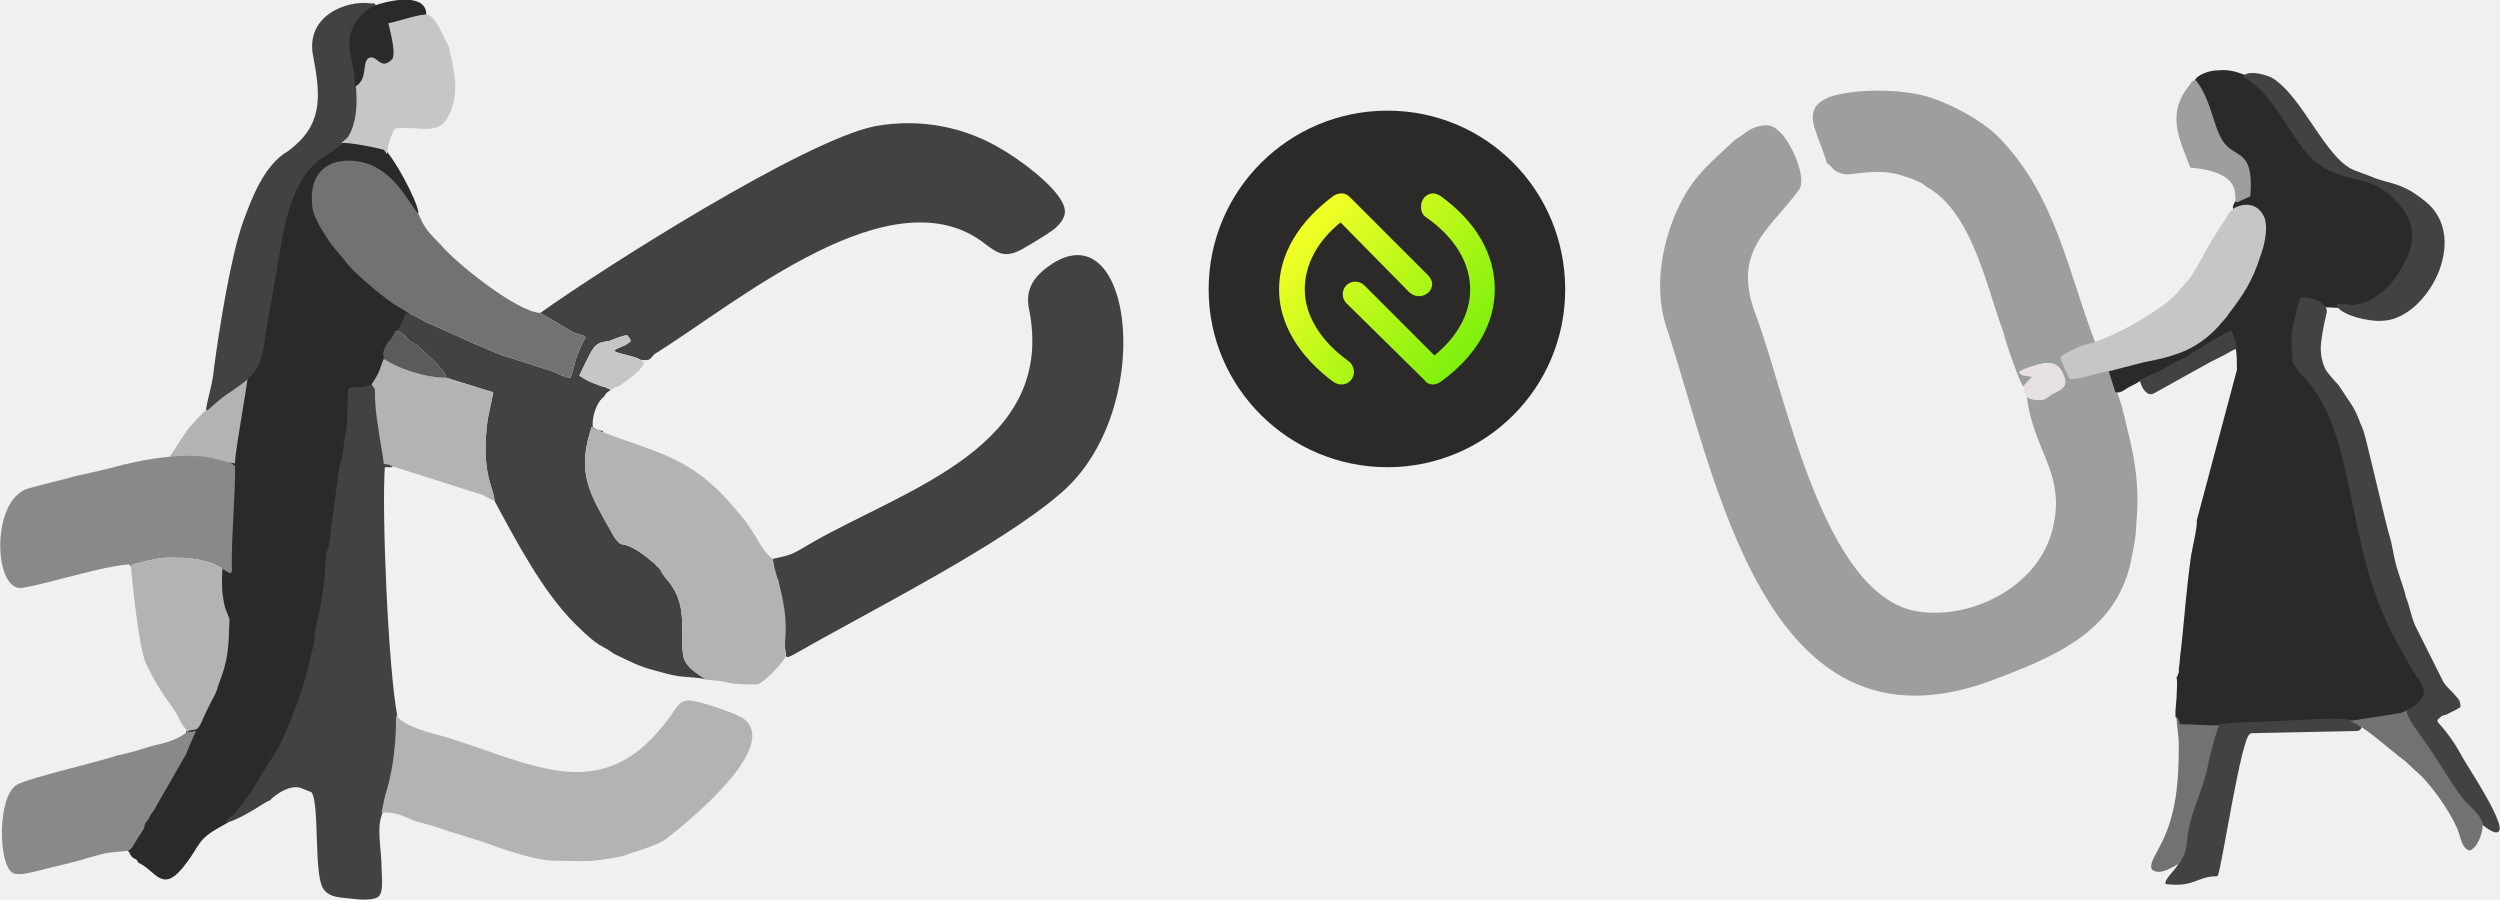
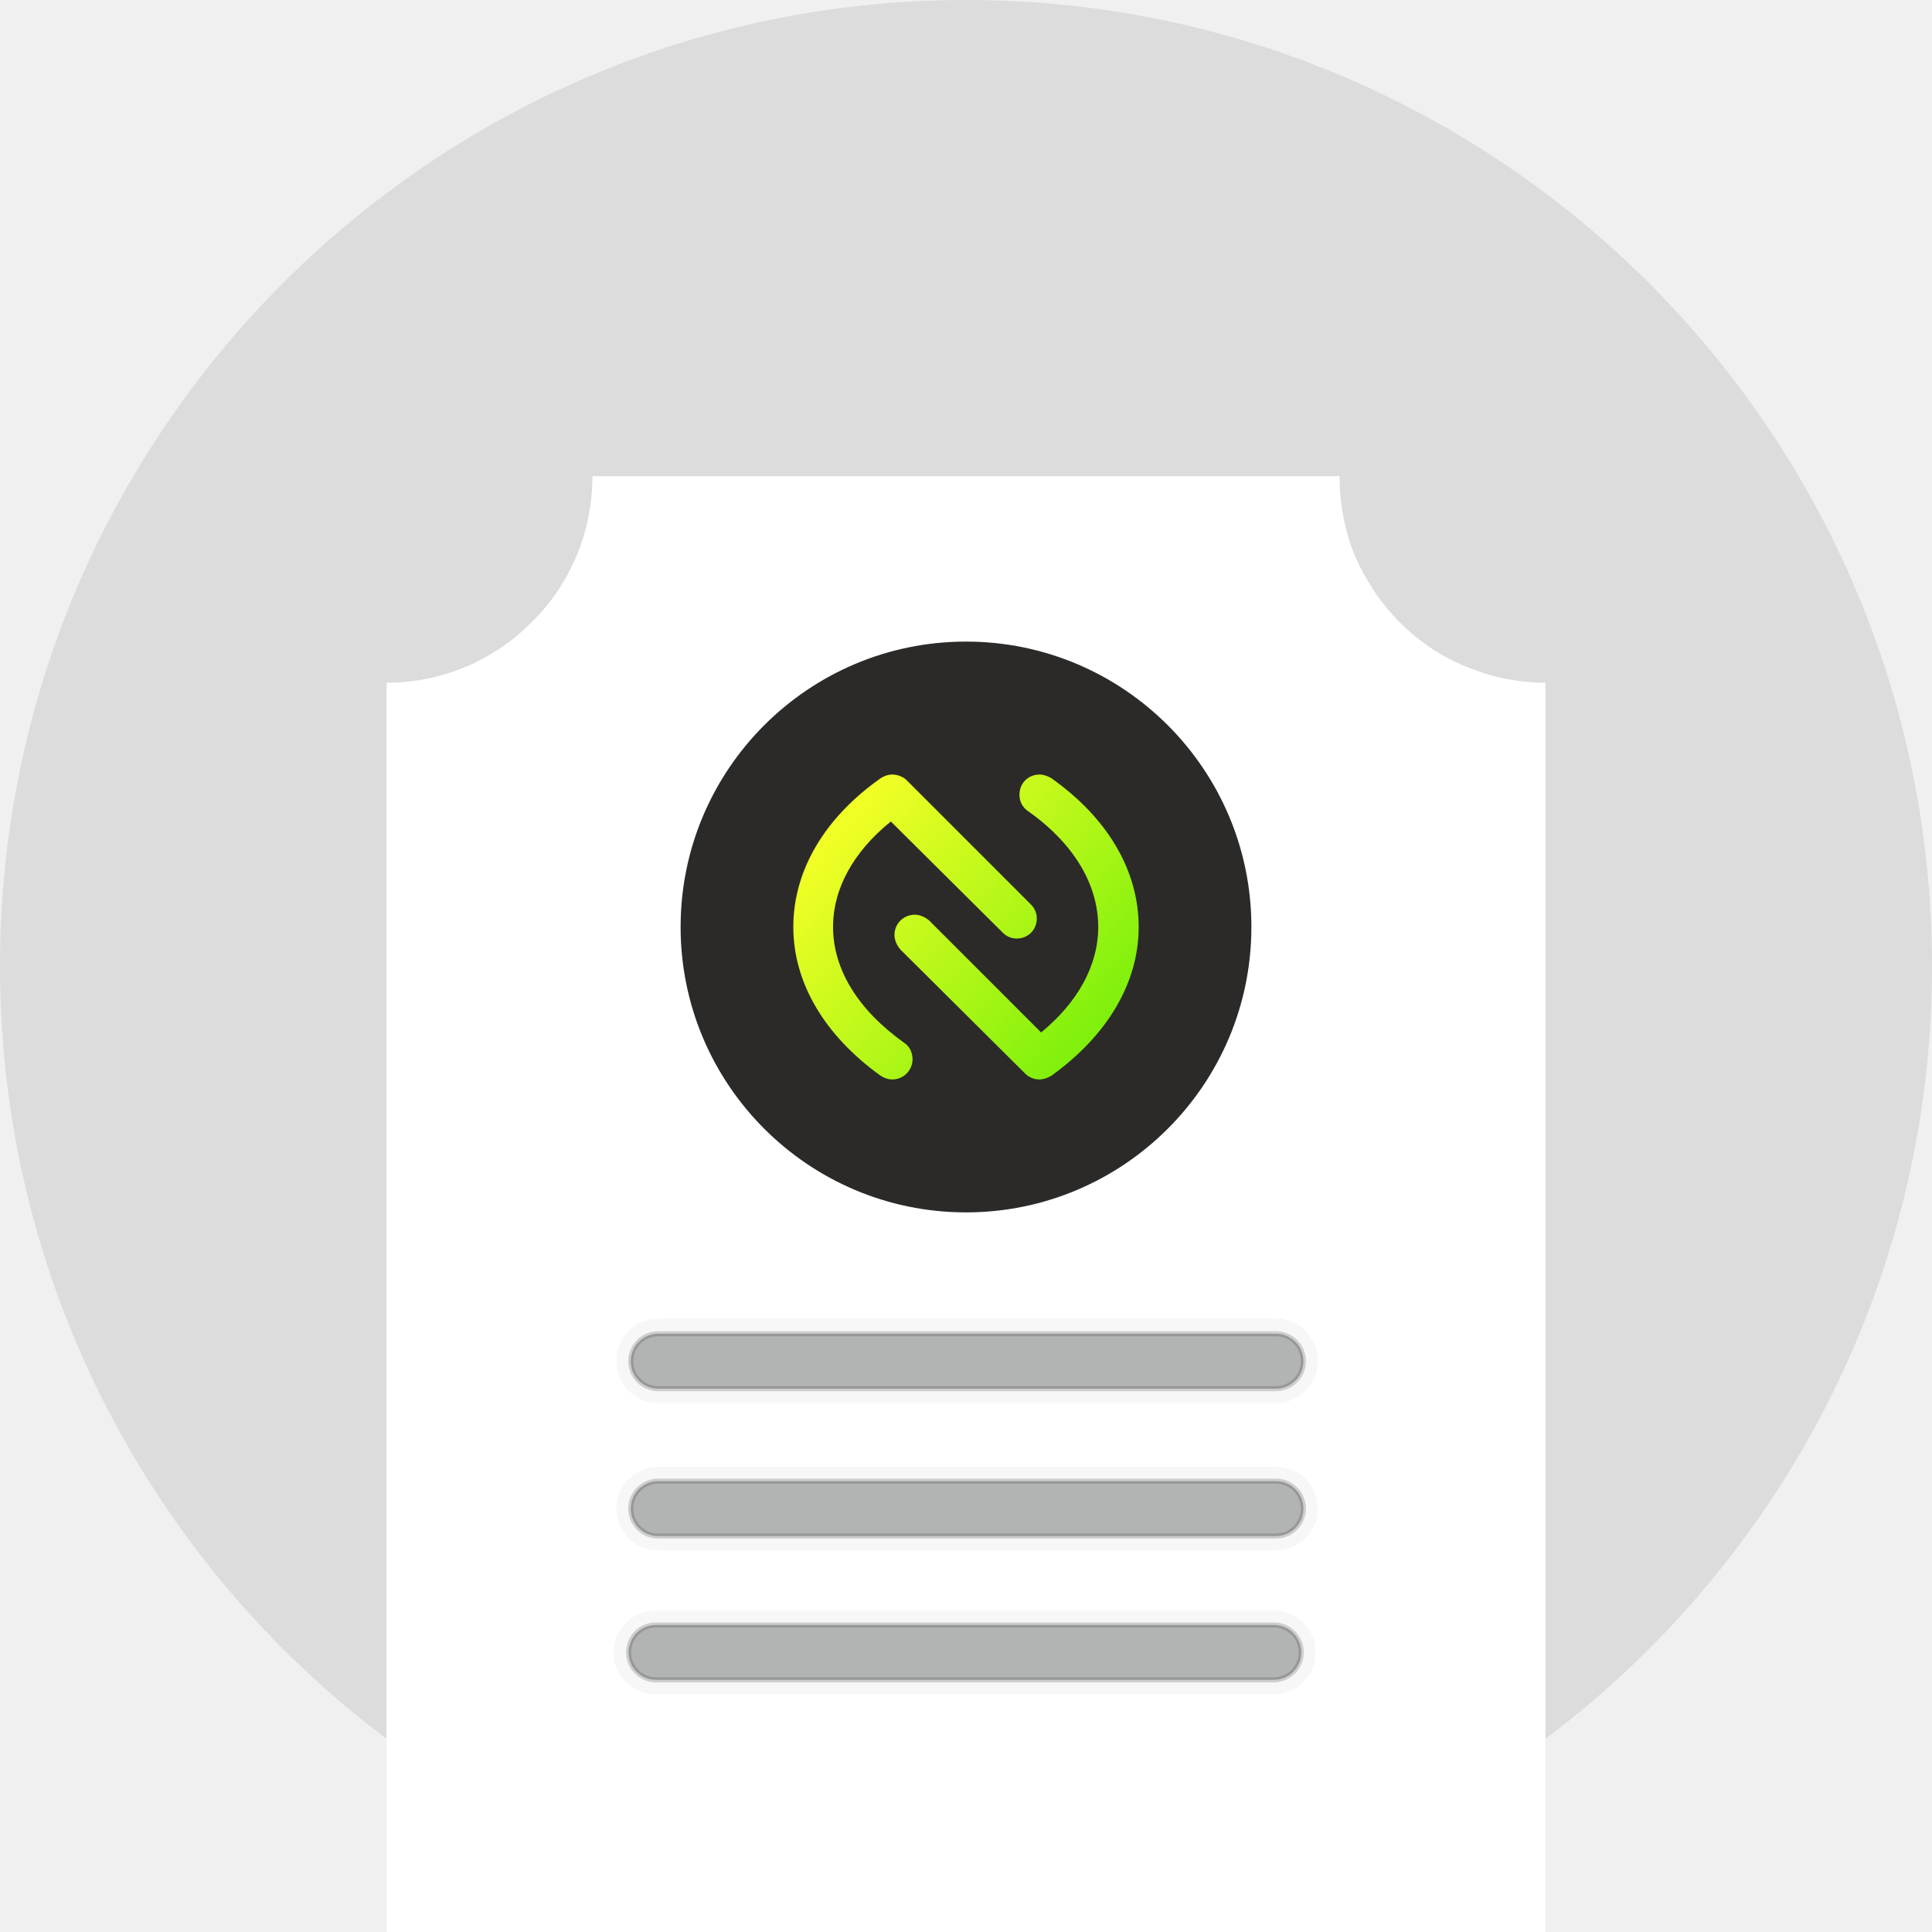
- <svg xmlns="http://www.w3.org/2000/svg" xmlns:xlink="http://www.w3.org/1999/xlink" xml:space="preserve" width="1192px" height="429px" version="1.1" style="shape-rendering:geometricPrecision; text-rendering:geometricPrecision; image-rendering:optimizeQuality; fill-rule:evenodd; clip-rule:evenodd" viewBox="0 0 22.36 8.05">
+ <svg xmlns="http://www.w3.org/2000/svg" xmlns:xlink="http://www.w3.org/1999/xlink" xml:space="preserve" width="1243px" height="1243px" version="1.1" style="shape-rendering:geometricPrecision; text-rendering:geometricPrecision; image-rendering:optimizeQuality; fill-rule:evenodd; clip-rule:evenodd" viewBox="0 0 26.74 26.74">
  <defs>
    <style type="text/css">
   
-     .str2 {stroke:#C5C6C6;stroke-width:0.02;stroke-linecap:round;stroke-linejoin:round;stroke-miterlimit:22.926}
-     .str3 {stroke:#9D9E9E;stroke-width:0.02;stroke-linecap:round;stroke-linejoin:round;stroke-miterlimit:22.926}
-     .str1 {stroke:#434242;stroke-width:0.02;stroke-linecap:round;stroke-linejoin:round;stroke-miterlimit:22.926}
-     .str0 {stroke:#2B2A29;stroke-width:0.02;stroke-linecap:round;stroke-linejoin:round;stroke-miterlimit:22.926}
-     .fil6 {fill:#C5C6C6}
-     .fil3 {fill:#B2B3B3}
-     .fil0 {fill:#9D9E9E}
-     .fil4 {fill:#898989}
-     .fil5 {fill:#727271}
-     .fil7 {fill:#5B5B5B}
-     .fil1 {fill:#434242}
-     .fil2 {fill:#2B2A29}
-     .fil8 {fill:#E7E0E1}
-     .fil9 {fill:#2B2A29;fill-rule:nonzero}
-     .fil11 {fill:url(#id0);fill-rule:nonzero}
-     .fil10 {fill:url(#id1);fill-rule:nonzero}
+     .str0 {stroke:#2B2A29;stroke-width:0.07;stroke-miterlimit:22.926;stroke-opacity:0.2}
+     .fil5 {fill:none;fill-rule:nonzero}
+     .fil4 {fill:#B2B3B3;fill-rule:nonzero}
+     .fil2 {fill:#2B2A29;fill-rule:nonzero}
+     .fil1 {fill:white;fill-rule:nonzero}
+     .fil3 {fill:#B2B3B3;fill-rule:nonzero;fill-opacity:0.102}
+     .fil0 {fill:#2B2A29;fill-rule:nonzero;fill-opacity:0.102}
+     .fil7 {fill:url(#id0);fill-rule:nonzero}
+     .fil6 {fill:url(#id1);fill-rule:nonzero}
   
  </style>
-     <linearGradient id="id0" gradientUnits="userSpaceOnUse" x1="11.69" y1="2.11" x2="13.17" y2="3.37">
+     <linearGradient id="id0" gradientUnits="userSpaceOnUse" x1="11.59" y1="11.64" x2="15.26" y2="14.77">
      <stop offset="0" style="stop-opacity:1; stop-color:#EFFE25" />
      <stop offset="1" style="stop-opacity:1; stop-color:#75EF0A" />
    </linearGradient>
-     <linearGradient id="id1" gradientUnits="userSpaceOnUse" xlink:href="#id0" x1="11.69" y1="2.11" x2="13.17" y2="3.37">
+     <linearGradient id="id1" gradientUnits="userSpaceOnUse" xlink:href="#id0" x1="11.59" y1="11.64" x2="15.26" y2="14.77">
  </linearGradient>
  </defs>
  <g id="Layer_x0020_1">
-     <path class="fil0" d="M16.34 1.46c0.04,0.01 0.05,0.09 0.18,0.1 0.08,0 0.32,-0.06 0.52,0.02 0.07,0.02 0.15,0.05 0.19,0.09 0.41,0.22 0.54,0.9 0.69,1.3 0.01,0.06 0.15,0.47 0.18,0.49 0,-0.01 0.08,-0.09 0.08,-0.09 -0.05,-0.01 -0.09,0 -0.12,-0.04 0.03,-0.03 0.17,-0.07 0.22,-0.08 0.11,-0.01 0.15,0.03 0.18,0.11 0.05,0.11 -0.04,0.13 -0.11,0.17 -0.03,0.02 -0.06,0.05 -0.1,0.05 -0.04,0 -0.1,-0.01 -0.12,-0.03 0.02,0.18 0.08,0.33 0.14,0.48 0.08,0.19 0.16,0.39 0.1,0.66 -0.1,0.54 -0.72,0.86 -1.22,0.78 -0.84,-0.14 -1.17,-1.92 -1.44,-2.64 -0.23,-0.59 0.12,-0.77 0.38,-1.13 0.08,-0.1 -0.07,-0.43 -0.17,-0.52 -0.06,-0.06 -0.11,-0.07 -0.19,-0.05 -0.09,0.02 -0.15,0.09 -0.21,0.12 -0.2,0.19 -0.36,0.31 -0.49,0.57 -0.16,0.32 -0.24,0.74 -0.13,1.09 0.45,1.35 0.88,3.93 2.91,3.18 0.53,-0.2 1.11,-0.42 1.25,-1.06 0.02,-0.11 0.05,-0.23 0.05,-0.35 0.03,-0.32 -0.01,-0.57 -0.09,-0.88 -0.01,-0.05 -0.06,-0.26 -0.09,-0.3l-0.06 -0.19c-0.11,0.01 -0.26,0.08 -0.35,0.07 -0.02,-0.03 -0.07,-0.15 -0.08,-0.18 0.03,-0.03 0.21,-0.08 0.24,-0.08 0.03,-0.04 0.05,0.02 0.08,-0.01 -0.26,-0.66 -0.36,-1.34 -0.87,-1.87 -0.03,-0.03 -0.06,-0.06 -0.1,-0.09 -0.14,-0.11 -0.33,-0.21 -0.5,-0.27 -0.2,-0.07 -0.48,-0.08 -0.69,-0.06 -0.24,0.03 -0.46,0.08 -0.36,0.35 0.02,0.07 0.09,0.23 0.1,0.29z" />
-     <path class="fil1" d="M4.83 2.8l0.29 0.17c0.16,0.07 0.13,-0.02 0.04,0.21 -0.02,0.05 -0.04,0.16 -0.06,0.2 -0.05,0 -0.13,-0.05 -0.2,-0.07l-0.28 -0.09c-0.05,-0.02 -0.07,-0.02 -0.1,-0.03 -0.24,-0.09 -0.44,-0.19 -0.67,-0.29 -0.04,-0.01 -0.16,-0.09 -0.2,-0.1 -0.06,-0.01 -0.03,0.04 -0.1,0.14 0,0 0,0 -0.01,0.01l-0.01 0.01c0.06,0 0.09,0.05 0.13,0.09 0.03,0.02 0.04,0.02 0.07,0.04l0.17 0.16c0.05,0.06 0.08,0.08 0.09,0.13l0.42 0.13c-0.04,0.21 -0.06,0.22 -0.07,0.49 0,0.3 0.08,0.39 0.08,0.48 0.2,0.37 0.43,0.81 0.72,1.1 0.23,0.23 0.23,0.18 0.35,0.27 0.13,0.06 0.21,0.11 0.37,0.15 0.07,0.02 0.14,0.04 0.21,0.05 0.06,0.01 0.2,0.01 0.24,0.03 -0.01,-0.02 -0.18,-0.09 -0.2,-0.21 -0.04,-0.22 0.06,-0.46 -0.16,-0.7 -0.03,-0.04 -0.02,-0.03 -0.04,-0.06 -0.01,-0.03 -0.03,-0.03 -0.05,-0.06 -0.24,-0.21 -0.28,-0.16 -0.32,-0.19 -0.05,-0.04 -0.07,-0.1 -0.13,-0.2 -0.17,-0.3 -0.24,-0.48 -0.12,-0.84 0.02,0.02 0.07,0.04 0.11,0.05 -0.03,-0.03 -0.01,-0.01 -0.05,-0.02 -0.02,-0.01 -0.04,-0.02 -0.05,-0.03 -0.01,-0.1 0.04,-0.23 0.1,-0.27 0.02,-0.04 0.03,-0.04 0.06,-0.06 -0.01,0 -0.01,-0.01 -0.01,-0.01l-0.03 -0.01c-0.01,-0.01 -0.02,-0.01 -0.03,-0.01 -0.03,-0.01 -0.05,-0.02 -0.08,-0.03 -0.05,-0.02 -0.09,-0.04 -0.13,-0.07 0.03,-0.06 0.09,-0.2 0.13,-0.25 0.04,-0.05 0.08,-0.05 0.14,-0.06 0.05,-0.02 0.12,-0.05 0.16,-0.05 0.01,0.02 0.02,0.02 0.03,0.05 -0.04,0.05 -0.13,0.06 -0.15,0.09 0.05,0.03 0.17,0.04 0.24,0.08 0.09,0.01 0.08,-0.01 0.12,-0.05 0.74,-0.46 2.14,-1.65 2.97,-0.98 0.11,0.08 0.17,0.12 0.32,0.04 0.07,-0.04 0.24,-0.14 0.3,-0.19 0.03,-0.03 0.04,-0.04 0.06,-0.07 0.03,-0.05 0.03,-0.09 0.01,-0.14 -0.07,-0.17 -0.4,-0.41 -0.56,-0.5 -0.3,-0.18 -0.7,-0.28 -1.13,-0.2 -0.63,0.13 -2.4,1.25 -2.99,1.67z" />
-     <path class="fil2 str0" d="M20.02 3.31l-0.36 1.35c0.01,0.04 -0.04,0.25 -0.05,0.31 -0.04,0.28 -0.06,0.56 -0.09,0.84 -0.01,0.05 -0.01,0.13 -0.02,0.17 0,0.02 0,0.03 0,0.05 -0.01,0.03 0,-0.02 -0.01,0.01 0,0.03 0.01,0.01 -0.01,0.02 0.01,0.06 0,0.12 0,0.18l-0.01 0.12 0 0.05c0.02,0.02 0.02,0.04 0.03,0.07 0.12,0 0.22,0.01 0.35,0.01 0.05,0 0.16,-0.02 0.29,-0.02 0.22,0 0.74,-0.05 0.88,-0.02l0.45 -0.07c0.04,-0.01 0.01,-0.01 0.06,-0.02 0.06,-0.01 0.13,-0.08 0.15,-0.12 0.04,-0.07 -0.03,-0.16 -0.06,-0.2 -0.25,-0.42 -0.37,-0.66 -0.49,-1.18 -0.1,-0.41 -0.16,-0.95 -0.37,-1.3 -0.04,-0.07 -0.07,-0.11 -0.12,-0.17 -0.02,-0.02 -0.05,-0.05 -0.07,-0.07l-0.05 -0.08c-0.04,-0.03 0.01,-0.02 -0.06,-0.03l-0.19 0.01c-0.06,0 -0.05,0.01 -0.11,0.01 -0.05,0 -0.09,0 -0.13,0.01 0,0.01 0,0.03 0,0.04l-0.01 0.03z" />
-     <path class="fil2 str0" d="M2.21 3.38c0.02,0.04 -0.03,0.12 -0.04,0.17 -0.01,0.07 -0.02,0.12 -0.03,0.18 -0.02,0.13 -0.04,0.27 -0.04,0.4 -0.01,0.02 0.03,0.02 -0.04,0.01l0.04 0.03c0,0.25 -0.04,0.5 -0.04,0.75 0,0.04 0.01,0.07 0.01,0.12 0,0.05 0.01,0.06 -0.01,0.09 -0.03,-0.01 -0.04,-0.02 -0.07,-0.04 -0.01,-0.01 -0.01,0.21 0,0.24 0,0.04 0.01,0.08 0.02,0.12 0,0.01 0.01,0.04 0.01,0.05 0.01,0.03 0.03,0.04 0.03,0.04 -0.01,0.27 -0.01,0.36 -0.1,0.59 -0.01,0.04 -0.03,0.09 -0.05,0.12 -0.02,0.04 -0.04,0.08 -0.06,0.12 -0.02,0.04 -0.03,0.07 -0.05,0.11 -0.04,0.08 -0.07,0.03 -0.12,0.07l0.08 -0.01c-0.03,0.07 -0.06,0.13 -0.09,0.21l-0.27 0.47c-0.01,0.02 -0.02,0.04 -0.04,0.06 -0.05,0.1 -0.04,0.05 -0.06,0.1 0,0.02 0,0.01 -0.01,0.04 -0.01,0.01 -0.02,0.04 -0.04,0.06l-0.06 0.1c-0.02,0.02 -0.01,0.01 -0.03,0.03 0.03,0.02 0,-0.01 0.02,0.03 0.03,0.05 0.05,0.02 0.07,0.07 0.17,0.08 0.21,0.29 0.42,0 0.1,-0.13 0.1,-0.2 0.25,-0.29 0.03,-0.02 0.09,-0.05 0.12,-0.07 0.02,-0.03 0.05,-0.04 0.08,-0.07 0.02,-0.03 0.04,-0.06 0.07,-0.09 0.03,-0.04 0.1,-0.14 0.12,-0.18l0.18 -0.29c0.08,-0.13 0.22,-0.5 0.26,-0.66l0.08 -0.32c0,-0.03 0,-0.05 0,-0.07 0.06,-0.25 0.09,-0.41 0.1,-0.67 0,-0.07 0.02,-0.06 0.03,-0.13l0.09 -0.68c0,-0.03 0.01,-0.02 0.02,-0.06l0.05 -0.33 0.01 -0.31c0.01,-0.03 0.08,-0.01 0.12,-0.02 0.04,0 0.05,-0.02 0.08,-0.01l0.03 0.02 -0.03 -0.04c0.02,-0.03 0.04,-0.06 0.06,-0.1 0.02,-0.04 0.03,-0.09 0.05,-0.13 -0.01,-0.08 0,-0.07 0.03,-0.14 0.03,-0.03 0.06,-0.07 0.07,-0.11l0.01 -0.01c0.01,-0.01 0.01,-0.01 0.01,-0.01 0.07,-0.1 0.04,-0.15 0.1,-0.14l-0.08 -0.05c-0.09,-0.04 -0.38,-0.29 -0.44,-0.36 -0.04,-0.04 -0.06,-0.08 -0.1,-0.12 -0.04,-0.05 -0.07,-0.08 -0.1,-0.13 -0.04,-0.06 -0.14,-0.21 -0.14,-0.3 -0.04,-0.37 0.24,-0.45 0.48,-0.38 0.26,0.08 0.38,0.35 0.46,0.44 -0.02,-0.12 -0.21,-0.47 -0.3,-0.56 -0.07,-0.02 -0.32,-0.07 -0.38,-0.06 -0.02,0.03 -0.15,0.1 -0.21,0.15 -0.21,0.16 -0.3,0.51 -0.34,0.77 -0.04,0.21 -0.07,0.42 -0.11,0.62 -0.04,0.22 -0.04,0.46 -0.18,0.56z" />
-     <path class="fil1" d="M7.27 4.85c-0.19,0.11 -0.17,0.11 -0.36,0.15 0,0 0.12,0.87 0.12,0.87 0.01,0.01 0,0.02 0.06,-0.01 0.7,-0.4 1.86,-0.98 2.4,-1.45 0.85,-0.73 0.65,-2.52 -0.08,-2.05 -0.15,0.1 -0.24,0.21 -0.21,0.39 0.26,1.24 -1.09,1.62 -1.93,2.1z" />
-     <path class="fil2 str0" d="M19.64 0.73c0.15,0.2 0.15,0.46 0.27,0.58 0.11,0.11 0.24,0.06 0.21,0.44 -0.02,0.01 -0.09,0.04 -0.11,0.05 -0.01,0.01 -0.04,0.06 -0.02,0.07 0.12,-0.06 0.22,-0.02 0.26,0.09 0.03,0.1 -0.01,0.25 -0.04,0.33 -0.07,0.22 -0.15,0.34 -0.28,0.51 -0.03,0.05 -0.06,0.07 -0.09,0.11 -0.09,0.1 -0.21,0.19 -0.35,0.24 -0.11,0.04 -0.2,0.06 -0.31,0.08l-0.31 0.08 0.06 0.19c0.03,0.01 0.07,-0.02 0.1,-0.04 0.04,-0.02 0.08,-0.04 0.11,-0.06 0.14,-0.06 0.29,-0.14 0.42,-0.21 0.07,-0.04 0.32,-0.21 0.4,-0.23 0.02,0.03 0.05,0.13 0.05,0.16 0.01,0.06 0.01,0.12 0.01,0.19l0.01 -0.03c0,-0.01 0,-0.03 0,-0.04 0.04,-0.01 0.08,-0.01 0.13,-0.01 0.06,0 0.05,-0.01 0.11,-0.01l0.19 -0.01c0.07,0.01 0.02,0 0.06,0.03 -0.01,-0.12 -0.02,-0.19 0,-0.31 0.02,-0.07 0.04,-0.21 0.07,-0.26 0.09,0 0.04,0.05 0.23,0.07l0.23 0.01c0.2,-0.02 0.34,-0.18 0.42,-0.31 0.08,-0.13 0.14,-0.25 0.11,-0.41 -0.02,-0.08 -0.03,-0.08 -0.05,-0.13 0,-0.01 -0.02,-0.04 -0.03,-0.05 -0.04,-0.05 -0.1,-0.11 -0.15,-0.14 -0.03,-0.02 -0.06,-0.04 -0.1,-0.06 -0.06,-0.03 -0.14,-0.05 -0.23,-0.07 -0.18,-0.05 -0.28,-0.1 -0.39,-0.23 -0.18,-0.23 -0.27,-0.45 -0.47,-0.61 -0.02,-0.02 -0.06,-0.04 -0.08,-0.06 -0.09,-0.03 -0.13,-0.05 -0.25,-0.04 -0.06,0 -0.18,0.04 -0.19,0.09z" />
-     <path class="fil1 str1" d="M2.03 7.35c0.06,-0.02 0.14,-0.06 0.19,-0.09 0.06,-0.03 0.12,-0.08 0.19,-0.11 0,-0.01 0.16,-0.15 0.28,-0.11l0.1 0.04c0.08,0.1 0.02,0.75 0.11,0.87 0.05,0.07 0.14,0.07 0.24,0.08 0.07,0.01 0.2,0.02 0.24,-0.02 0.04,-0.04 0.02,-0.19 0.02,-0.25 0,-0.16 -0.05,-0.36 0.01,-0.49 0.01,-0.05 0.03,-0.16 0.05,-0.21 0.02,-0.07 0.04,-0.13 0.05,-0.2 0.02,-0.13 0.03,-0.32 0.03,-0.46 -0.08,-0.42 -0.14,-1.83 -0.11,-2.23l0.07 0c-0.03,-0.02 -0.03,-0.01 -0.07,-0.02 -0.02,-0.22 -0.07,-0.44 -0.08,-0.67l-0.03 -0.02c-0.03,-0.01 -0.04,0.01 -0.08,0.01 -0.04,0.01 -0.11,-0.01 -0.12,0.02l-0.01 0.31 -0.05 0.33c-0.01,0.04 -0.02,0.03 -0.02,0.06l-0.09 0.68c-0.01,0.07 -0.03,0.06 -0.03,0.13 -0.01,0.26 -0.04,0.42 -0.1,0.67 0,0.02 0,0.04 0,0.07l-0.08 0.32c-0.04,0.16 -0.18,0.53 -0.26,0.66l-0.18 0.29c-0.02,0.04 -0.09,0.14 -0.12,0.18 -0.03,0.03 -0.05,0.06 -0.07,0.09 -0.03,0.03 -0.06,0.04 -0.08,0.07z" />
-     <path class="fil3" d="M3.54 6.4c0,0.23 -0.02,0.44 -0.08,0.66 -0.02,0.05 -0.04,0.16 -0.05,0.21 0.13,-0.01 0.21,0.04 0.31,0.08 0.12,0.03 0.19,0.05 0.3,0.09 0.1,0.03 0.19,0.06 0.29,0.09 0.16,0.06 0.45,0.16 0.62,0.17 0.1,0 0.3,0.01 0.39,0 0.12,-0.02 0.21,-0.02 0.33,-0.07 0.07,-0.02 0.25,-0.08 0.3,-0.12 0.21,-0.16 1.03,-0.83 0.7,-1.08 -0.05,-0.04 -0.37,-0.15 -0.46,-0.16 -0.11,-0.02 -0.14,0.06 -0.19,0.13 -0.6,0.84 -1.21,0.44 -2.03,0.19 -0.12,-0.03 -0.36,-0.09 -0.43,-0.19z" />
-     <path class="fil3" d="M1.85 3.66c-0.04,0.03 -0.14,0.14 -0.18,0.19 -0.03,0.05 -0.09,0.13 -0.11,0.17 -0.12,0.16 0,0.04 0.24,0.07 0.06,0.01 0.1,0 0.15,0.02 0.04,0.01 0.07,0.02 0.11,0.03 0.07,0.01 0.03,0.01 0.04,-0.01 0,-0.1 0.12,-0.74 0.11,-0.75 -0.04,0.04 -0.13,0.1 -0.19,0.14 -0.06,0.04 -0.11,0.09 -0.17,0.14z" />
-     <path class="fil3" d="M6.31 6.08c0.1,0.01 0.13,0.01 0.21,0.03 0.04,0.01 0.22,0.02 0.26,0.01 0.06,-0.02 0.21,-0.18 0.25,-0.25 -0.02,-0.06 -0.01,-0.05 -0.01,-0.12 0.02,-0.22 -0.01,-0.35 -0.06,-0.56 -0.02,-0.04 -0.05,-0.17 -0.05,-0.19 -0.11,-0.08 -0.15,-0.23 -0.28,-0.38 -0.42,-0.53 -0.71,-0.55 -1.23,-0.75 -0.04,-0.01 -0.09,-0.03 -0.11,-0.05 -0.12,0.36 -0.05,0.54 0.12,0.84 0.06,0.1 0.08,0.16 0.13,0.2 0.04,0.03 0.08,-0.02 0.32,0.19 0.02,0.03 0.04,0.03 0.05,0.06 0.02,0.03 0.01,0.02 0.04,0.06 0.22,0.24 0.12,0.48 0.16,0.7 0.02,0.12 0.19,0.19 0.2,0.21z" />
-     <path class="fil4" d="M0.19 5.26c0.08,-0.01 0.23,-0.05 0.31,-0.07 0.16,-0.04 0.48,-0.13 0.65,-0.14 0.01,0.01 0.02,0.02 0.02,0.03l0.01 -0.03c0.14,-0.03 0.22,-0.07 0.42,-0.06 0.07,0 0.16,0.01 0.22,0.03 0.04,0 0.15,0.05 0.17,0.07 0.03,0.02 0.04,0.03 0.07,0.04 0.02,-0.03 0.01,-0.04 0.01,-0.09 0,-0.29 0.03,-0.58 0.03,-0.87l-0.04 -0.03c-0.04,-0.01 -0.07,-0.02 -0.11,-0.03 -0.25,-0.07 -0.62,-0.01 -0.86,0.05 -0.15,0.04 -0.28,0.07 -0.42,0.1 -0.14,0.04 -0.28,0.07 -0.42,0.11 -0.34,0.1 -0.31,0.92 -0.06,0.89z" />
-     <path class="fil5" d="M3.65 2.8c0.04,0.01 0.16,0.09 0.2,0.1 0.23,0.1 0.43,0.2 0.67,0.29 0.03,0.01 0.05,0.01 0.1,0.03l0.28 0.09c0.07,0.02 0.15,0.07 0.2,0.07 0.02,-0.04 0.04,-0.15 0.06,-0.2 0.09,-0.23 0.12,-0.14 -0.04,-0.21l-0.29 -0.17c-0.21,-0.01 -0.76,-0.45 -0.89,-0.61 -0.05,-0.05 -0.08,-0.08 -0.12,-0.13 -0.06,-0.08 -0.07,-0.14 -0.09,-0.16 -0.08,-0.09 -0.2,-0.36 -0.46,-0.44 -0.24,-0.07 -0.52,0.01 -0.48,0.38 0,0.09 0.1,0.24 0.14,0.3 0.03,0.05 0.06,0.08 0.1,0.13 0.04,0.04 0.06,0.08 0.1,0.12 0.06,0.07 0.35,0.32 0.44,0.36l0.08 0.05z" />
-     <path class="fil1 str1" d="M20.52 3.24l0.05 0.08c0.02,0.02 0.05,0.05 0.07,0.07 0.05,0.06 0.08,0.1 0.12,0.17 0.21,0.35 0.27,0.89 0.37,1.3 0.12,0.52 0.24,0.76 0.49,1.18 0.03,0.04 0.1,0.13 0.06,0.2 -0.02,0.04 -0.09,0.11 -0.15,0.12 0,0.07 0.12,0.21 0.15,0.26 0.11,0.15 0.25,0.39 0.34,0.51 0.06,0.08 0.16,0.14 0.19,0.24 0.37,0.29 -0.1,-0.44 -0.13,-0.49 -0.09,-0.14 -0.1,-0.19 -0.21,-0.33 -0.06,-0.08 -0.1,-0.09 -0.06,-0.13 0,0 0.02,-0.01 0.02,-0.02 0.02,-0.01 0.04,-0.01 0.06,-0.02 0.03,-0.02 0.07,-0.03 0.11,-0.06 0,-0.06 -0.03,-0.07 -0.06,-0.11 -0.04,-0.04 -0.06,-0.06 -0.09,-0.1l-0.24 -0.48c-0.05,-0.09 -0.06,-0.2 -0.1,-0.29 0,-0.03 -0.06,-0.19 -0.07,-0.23 -0.03,-0.09 -0.04,-0.17 -0.06,-0.26 -0.06,-0.2 -0.22,-0.92 -0.25,-1 -0.04,-0.09 -0.05,-0.14 -0.1,-0.22l-0.12 -0.18c-0.03,-0.03 -0.09,-0.1 -0.11,-0.13 -0.03,-0.05 -0.05,-0.13 -0.05,-0.2 0,-0.08 0.03,-0.23 0.05,-0.31 0.03,-0.09 -0.11,-0.14 -0.21,-0.14 -0.03,0.05 -0.05,0.19 -0.07,0.26 -0.02,0.12 -0.01,0.19 0,0.31z" />
-     <path class="fil1 str1" d="M2.58 1.36c-0.21,0.12 -0.32,0.41 -0.4,0.63 -0.11,0.31 -0.21,0.94 -0.26,1.31 -0.01,0.13 -0.05,0.24 -0.07,0.36 0.06,-0.05 0.11,-0.1 0.17,-0.14 0.06,-0.04 0.15,-0.1 0.19,-0.14 0.14,-0.1 0.14,-0.34 0.18,-0.56 0.04,-0.2 0.07,-0.41 0.11,-0.62 0.04,-0.26 0.13,-0.61 0.34,-0.77 0.06,-0.05 0.19,-0.12 0.21,-0.15 0.04,-0.04 0.05,-0.03 0.08,-0.09 0.02,-0.04 0.03,-0.08 0.04,-0.12 0.02,-0.1 0.02,-0.2 0.01,-0.31 0.01,-0.14 -0.07,-0.29 -0.04,-0.44 0.02,-0.12 0.12,-0.22 0.21,-0.26 -0.01,-0.02 0.01,-0.02 -0.04,-0.02 -0.21,-0.03 -0.58,0.11 -0.5,0.47 0.07,0.37 0.08,0.62 -0.23,0.85z" />
-     <path class="fil4" d="M1.67 6.55l0 0c-0.09,0.07 -0.2,0.1 -0.3,0.12 -0.1,0.03 -0.22,0.07 -0.33,0.09 -0.06,0.03 -0.79,0.2 -0.89,0.26 -0.18,0.1 -0.17,0.72 -0.04,0.79 0.06,0.03 0.18,-0.01 0.23,-0.02 0.15,-0.04 0.31,-0.07 0.46,-0.12 0.05,-0.01 0.1,-0.03 0.16,-0.04 0.07,-0.01 0.13,-0.01 0.19,-0.02 0.02,-0.02 0.01,-0.01 0.03,-0.03l0.06 -0.1c0.02,-0.02 0.03,-0.05 0.04,-0.06 0.01,-0.03 0.01,-0.02 0.01,-0.04 0.02,-0.05 0.01,0 0.06,-0.1 0.02,-0.02 0.03,-0.04 0.04,-0.06l0.27 -0.47c0.03,-0.08 0.06,-0.14 0.09,-0.21l-0.08 0.01z" />
-     <path class="fil3" d="M1.17 5.08l0 0.01c0,0 0.06,0.68 0.13,0.84 0.15,0.32 0.23,0.35 0.32,0.54 0.02,0.04 0.04,0.04 0.05,0.08l0 0c0.05,-0.04 0.08,0.01 0.12,-0.07 0.02,-0.04 0.03,-0.07 0.05,-0.11 0.02,-0.04 0.04,-0.08 0.06,-0.12 0.02,-0.03 0.04,-0.08 0.05,-0.12 0.09,-0.23 0.09,-0.32 0.1,-0.59 -0.03,-0.09 -0.04,-0.07 -0.06,-0.21 -0.01,-0.03 -0.01,-0.25 0,-0.24 -0.02,-0.02 -0.13,-0.07 -0.17,-0.07 -0.06,-0.02 -0.15,-0.03 -0.22,-0.03 -0.2,-0.01 -0.28,0.03 -0.42,0.06l-0.01 0.03z" />
-     <path class="fil6 str2" d="M19.99 1.87l-0.02 0.02c-0.03,0.03 -0.02,0.01 -0.05,0.07 -0.06,0.09 -0.12,0.18 -0.18,0.29 -0.04,0.08 -0.08,0.14 -0.12,0.21 -0.02,0.04 -0.11,0.13 -0.14,0.17 -0.13,0.15 -0.61,0.42 -0.81,0.46 -0.03,0 -0.2,0.08 -0.23,0.11 0.01,0.03 0.06,0.15 0.08,0.18 0.09,0.01 0.24,-0.06 0.35,-0.07l0.31 -0.08c0.11,-0.02 0.2,-0.04 0.31,-0.08 0.14,-0.05 0.26,-0.14 0.35,-0.24 0.03,-0.04 0.06,-0.06 0.09,-0.11 0.13,-0.17 0.21,-0.29 0.28,-0.51 0.03,-0.08 0.07,-0.23 0.04,-0.33 -0.04,-0.11 -0.14,-0.15 -0.26,-0.09z" />
-     <path class="fil3" d="M3.35 3.48c0,0.13 0.01,0.22 0.03,0.34 0.01,0.1 0.04,0.23 0.05,0.33 0.04,0.01 0.04,0 0.07,0.02l0.82 0.26c0.03,0.02 0.07,0.04 0.1,0.05 0,-0.09 -0.08,-0.18 -0.08,-0.48 0.01,-0.27 0.03,-0.28 0.07,-0.49l-0.42 -0.13c-0.2,0 -0.45,-0.09 -0.56,-0.17 -0.02,0.04 -0.03,0.09 -0.05,0.13 -0.02,0.04 -0.04,0.07 -0.06,0.1l0.03 0.04z" />
-     <path class="fil6" d="M3.18 0.76c0.01,0.11 0.01,0.21 -0.01,0.31 -0.01,0.04 -0.02,0.08 -0.04,0.12 -0.03,0.06 -0.04,0.05 -0.08,0.09 0.06,-0.01 0.31,0.04 0.38,0.06l0.03 0.04c0,-0.08 0.04,-0.18 0.07,-0.23 0.24,-0.03 0.41,0.09 0.5,-0.16 0.08,-0.2 0.02,-0.39 -0.02,-0.58 -0.05,-0.08 -0.11,-0.27 -0.21,-0.29 -0.11,0.01 -0.23,0.06 -0.34,0.08 0,0.02 0.07,0.25 0.04,0.32 -0.1,0.11 -0.12,-0.05 -0.21,-0.01 -0.07,0.05 -0.01,0.18 -0.11,0.25z" />
-     <path class="fil1 str1" d="M20.08 0.68c0.02,0.02 0.06,0.04 0.08,0.06 0.2,0.16 0.29,0.38 0.47,0.61 0.11,0.13 0.21,0.18 0.39,0.23 0.09,0.02 0.17,0.04 0.23,0.07 0.15,0.07 0.29,0.22 0.33,0.38 0.03,0.16 -0.03,0.28 -0.11,0.41 -0.08,0.13 -0.22,0.28 -0.43,0.3 -0.05,-0.01 -0.09,-0.01 -0.13,-0.01 0.04,0.08 0.28,0.14 0.4,0.13 0.39,-0.01 0.78,-0.73 0.38,-1.05 -0.22,-0.18 -0.32,-0.15 -0.48,-0.22 -0.05,-0.02 -0.11,-0.04 -0.16,-0.06 -0.26,-0.11 -0.47,-0.68 -0.74,-0.83 -0.05,-0.02 -0.17,-0.06 -0.23,-0.02z" />
-     <path class="fil1 str1" d="M19.85 6.49c-0.04,0.1 -0.06,0.2 -0.09,0.31 -0.04,0.24 -0.14,0.41 -0.18,0.61 -0.03,0.15 0,0.18 -0.08,0.31 -0.02,0.06 -0.12,0.14 -0.12,0.18 0.25,0.03 0.27,-0.07 0.45,-0.07 0.04,-0.1 0.21,-1.25 0.29,-1.27l0.01 -0.01 0.96 -0.02c0.07,-0.03 -0.04,-0.06 -0.07,-0.08 -0.14,-0.03 -0.66,0.02 -0.88,0.02 -0.13,0 -0.24,0.02 -0.29,0.02z" />
-     <path class="fil5" d="M21.02 6.45c0.03,0.02 0.06,0.02 0.09,0.05 0.06,0.02 0.31,0.24 0.38,0.29 0.03,0.02 0.09,0.08 0.11,0.1 0.13,0.1 0.31,0.36 0.38,0.52 0.03,0.07 0.04,0.18 0.11,0.2 0.07,-0.02 0.12,-0.15 0.12,-0.24 -0.03,-0.1 -0.13,-0.16 -0.19,-0.24 -0.09,-0.12 -0.23,-0.36 -0.34,-0.51 -0.03,-0.05 -0.15,-0.19 -0.15,-0.26 -0.05,0.01 -0.02,0.01 -0.06,0.02l-0.45 0.07z" />
-     <path class="fil5" d="M19.31 7.59c-0.02,0.05 -0.09,0.14 -0.06,0.19 0.07,0.06 0.2,-0.03 0.25,-0.06 0.08,-0.13 0.05,-0.16 0.08,-0.31 0.04,-0.2 0.14,-0.37 0.18,-0.61 0.03,-0.11 0.05,-0.21 0.09,-0.31 -0.13,0 -0.23,-0.01 -0.35,-0.01 -0.01,-0.03 -0.01,-0.05 -0.03,-0.07 0,0.09 0.02,0.16 0.02,0.26 0,0.31 -0.02,0.64 -0.18,0.92z" />
-     <path class="fil0 str3" d="M19.6 1.49c0.12,0.01 0.31,0.04 0.38,0.16 0.03,0.06 0.02,0.08 0.03,0.15 0.02,-0.01 0.09,-0.04 0.11,-0.05 0.03,-0.38 -0.1,-0.33 -0.21,-0.44 -0.12,-0.12 -0.12,-0.38 -0.27,-0.58 -0.04,0.01 -0.02,0 -0.04,0.03 -0.22,0.26 -0.09,0.49 0,0.73z" />
-     <path class="fil2 str0" d="M3.35 0.06c-0.09,0.04 -0.19,0.14 -0.21,0.26 -0.03,0.15 0.05,0.3 0.04,0.44 0.1,-0.07 0.04,-0.2 0.11,-0.25 0.09,-0.04 0.11,0.12 0.21,0.01 0.03,-0.07 -0.04,-0.3 -0.04,-0.32 0.11,-0.02 0.23,-0.07 0.34,-0.08 -0.01,-0.18 -0.35,-0.1 -0.45,-0.06z" />
-     <path class="fil1" d="M19.14 3.4c0.01,0.04 0.03,0.09 0.06,0.11 0.04,0.04 0.08,0 0.12,-0.02l0.45 -0.25c0.04,-0.02 0.08,-0.04 0.12,-0.06 0.04,-0.02 0.08,-0.05 0.12,-0.06 0,-0.03 -0.03,-0.13 -0.05,-0.16 -0.08,0.02 -0.33,0.19 -0.4,0.23 -0.13,0.07 -0.28,0.15 -0.42,0.21z" />
-     <path class="fil6" d="M5.46 3.49l0.03 -0.02c0.02,-0.01 0,-0.01 0.04,-0.01l0.12 -0.09c0.04,-0.03 0.09,-0.08 0.11,-0.12 0,0 0,-0.01 0,0l-0.03 -0.03c-0.07,-0.04 -0.19,-0.05 -0.24,-0.08 0.02,-0.03 0.11,-0.04 0.15,-0.09 -0.01,-0.03 -0.02,-0.03 -0.03,-0.05 -0.04,0 -0.11,0.03 -0.16,0.05 -0.06,0.01 -0.1,0.01 -0.14,0.06 -0.04,0.05 -0.1,0.19 -0.13,0.25 0.04,0.03 0.08,0.05 0.13,0.07 0.03,0.01 0.05,0.02 0.08,0.03 0.01,0 0.02,0 0.03,0.01l0.03 0.01c0,0 0,0.01 0.01,0.01z" />
-     <path class="fil7" d="M3.43 3.21c0.11,0.08 0.36,0.17 0.56,0.17 -0.01,-0.05 -0.04,-0.07 -0.09,-0.13l-0.17 -0.16c-0.03,-0.02 -0.04,-0.02 -0.07,-0.04 -0.04,-0.04 -0.07,-0.09 -0.13,-0.09 -0.01,0.04 -0.04,0.08 -0.07,0.11 -0.03,0.07 -0.04,0.06 -0.03,0.14z" />
-     <path class="fil8" d="M18.1 3.46c0,0.05 0.01,0.05 0.03,0.09 0.02,0.02 0.08,0.03 0.12,0.03 0.04,0 0.07,-0.03 0.1,-0.05 0.07,-0.04 0.16,-0.06 0.11,-0.17 -0.03,-0.08 -0.07,-0.12 -0.18,-0.11 -0.05,0.01 -0.19,0.05 -0.22,0.08 0.03,0.04 0.07,0.03 0.12,0.04 0,0 -0.08,0.08 -0.08,0.09z" />
-     <path class="fil9" d="M12.41 4.18c0.88,0 1.59,-0.71 1.59,-1.59 0,-0.89 -0.71,-1.6 -1.59,-1.6 -0.88,0 -1.6,0.71 -1.6,1.6 0,0.88 0.72,1.59 1.6,1.59z" />
-     <g id="_2207213272288">
-       <path id="Path_7392" class="fil10" d="M12.82 3.44c0,0 0,0 0,0 -0.03,0 -0.06,-0.01 -0.08,-0.04l-0.7 -0.69c-0.02,-0.02 -0.03,-0.05 -0.03,-0.08 0,-0.06 0.05,-0.11 0.11,-0.11 0.03,0 0.06,0.01 0.08,0.03l0.63 0.63c0.21,-0.17 0.32,-0.38 0.32,-0.59 0,-0.24 -0.14,-0.47 -0.4,-0.65 -0.03,-0.02 -0.04,-0.06 -0.04,-0.09 0,-0.07 0.05,-0.12 0.11,-0.12 0.02,0 0.04,0.01 0.06,0.02 0.32,0.23 0.49,0.52 0.49,0.84 0,0.31 -0.17,0.6 -0.49,0.83 -0.02,0.01 -0.04,0.02 -0.06,0.02 0,0 0,0 0,0m0 0l0 0 0 0z" data-name="Path 7392" />
-       <path id="Path_7393" class="fil11" d="M12 3.44c0,0 0,0 0,0 -0.03,0 -0.05,-0.01 -0.07,-0.02 -0.31,-0.23 -0.49,-0.52 -0.49,-0.83 0,-0.32 0.18,-0.61 0.49,-0.84 0.02,-0.01 0.04,-0.02 0.07,-0.02 0.03,0 0.05,0.01 0.08,0.04l0.69 0.69c0.02,0.02 0.04,0.05 0.04,0.08 0,0.06 -0.05,0.11 -0.12,0.11 -0.03,0 -0.05,-0.01 -0.08,-0.03l-0.62 -0.63c-0.21,0.17 -0.32,0.38 -0.32,0.6 0,0.23 0.14,0.46 0.39,0.64 0.03,0.02 0.05,0.06 0.05,0.1 0,0.06 -0.05,0.11 -0.11,0.11 0,0 0,0 0,0m0 0l0 0 0 0z" data-name="Path 7393" />
+     <path class="fil0" d="M13.37 26.74c7.38,0 13.37,-5.99 13.37,-13.37 0,-7.38 -5.99,-13.37 -13.37,-13.37 -7.38,0 -13.37,5.99 -13.37,13.37 0,7.38 5.99,13.37 13.37,13.37z" />
+     <path class="fil1" d="M21.39 26.74l-16.04 0 0 -17.29c0.75,0 1.48,-0.3 2.01,-0.84 0.54,-0.53 0.84,-1.26 0.84,-2.02l10.34 0c0,0.38 0.07,0.75 0.21,1.1 0.15,0.34 0.36,0.66 0.62,0.92 0.27,0.27 0.58,0.48 0.93,0.62 0.34,0.14 0.71,0.22 1.09,0.22l0 17.29z" />
+     <path class="fil2" d="M13.37 16.78c2.18,0 3.95,-1.77 3.95,-3.95 0,-2.18 -1.77,-3.95 -3.95,-3.95 -2.18,0 -3.95,1.77 -3.95,3.95 0,2.18 1.77,3.95 3.95,3.95z" />
+     <g id="_2207254861488">
+       <g>
+         <path class="fil3" d="M17.66 18.25l-8.55 0c-0.32,0 -0.58,0.26 -0.58,0.59 0,0.32 0.26,0.58 0.58,0.58l8.55 0c0.32,0 0.58,-0.26 0.58,-0.58 0,-0.33 -0.26,-0.59 -0.58,-0.59z" />
+         <g>
+           <path class="fil4" d="M9.11 18.46l8.55 0c0.21,0 0.38,0.17 0.38,0.38 0,0.21 -0.17,0.38 -0.38,0.38l-8.55 0c-0.21,0 -0.38,-0.17 -0.38,-0.38 0,-0.21 0.17,-0.38 0.38,-0.38z" />
+           <path id="_1" class="fil5 str0" d="M9.11 18.46l8.55 0c0.21,0 0.38,0.17 0.38,0.38 0,0.21 -0.17,0.38 -0.38,0.38l-8.55 0c-0.21,0 -0.38,-0.17 -0.38,-0.38 0,-0.21 0.17,-0.38 0.38,-0.38z" />
+         </g>
+       </g>
+       <g id="_2207254860720">
+         <path class="fil3" d="M17.66 20.3l-8.55 0c-0.32,0 -0.58,0.26 -0.58,0.58 0,0.32 0.26,0.58 0.58,0.58l8.55 0c0.32,0 0.58,-0.26 0.58,-0.58 0,-0.32 -0.26,-0.58 -0.58,-0.58z" />
+         <g>
+           <path class="fil4" d="M9.11 20.5l8.55 0c0.21,0 0.38,0.17 0.38,0.38 0,0.21 -0.17,0.38 -0.38,0.38l-8.55 0c-0.21,0 -0.38,-0.17 -0.38,-0.38 0,-0.21 0.17,-0.38 0.38,-0.38z" />
+           <path id="_1_0" class="fil5 str0" d="M9.11 20.5l8.55 0c0.21,0 0.38,0.17 0.38,0.38 0,0.21 -0.17,0.38 -0.38,0.38l-8.55 0c-0.21,0 -0.38,-0.17 -0.38,-0.38 0,-0.21 0.17,-0.38 0.38,-0.38z" />
+         </g>
+       </g>
+       <g>
+         <path class="fil3" d="M17.63 22.29l-8.55 0c-0.33,0 -0.59,0.26 -0.59,0.58 0,0.32 0.26,0.58 0.59,0.58l8.55 0c0.32,0 0.58,-0.26 0.58,-0.58 0,-0.32 -0.26,-0.58 -0.58,-0.58z" />
+         <g>
+           <path class="fil4" d="M9.08 22.49l8.55 0c0.21,0 0.38,0.17 0.38,0.38 0,0.21 -0.17,0.38 -0.38,0.38l-8.55 0c-0.21,0 -0.38,-0.17 -0.38,-0.38 0,-0.21 0.17,-0.38 0.38,-0.38z" />
+           <path id="_1_1" class="fil5 str0" d="M9.08 22.49l8.55 0c0.21,0 0.38,0.17 0.38,0.38 0,0.21 -0.17,0.38 -0.38,0.38l-8.55 0c-0.21,0 -0.38,-0.17 -0.38,-0.38 0,-0.21 0.17,-0.38 0.38,-0.38z" />
+         </g>
+       </g>
+     </g>
+     <g>
+       <path id="Path_7392" class="fil6" d="M14.39 14.94c-0.01,0 -0.01,0 -0.01,0 -0.07,0 -0.14,-0.03 -0.19,-0.08l-1.73 -1.72c-0.05,-0.06 -0.08,-0.13 -0.08,-0.2 0,-0.16 0.13,-0.28 0.28,-0.28 0.07,0 0.14,0.03 0.2,0.08l1.55 1.55c0.51,-0.42 0.79,-0.93 0.79,-1.46 0,-0.59 -0.34,-1.16 -0.98,-1.61 -0.07,-0.05 -0.11,-0.13 -0.11,-0.22 0,-0.16 0.12,-0.28 0.28,-0.28 0.05,0 0.11,0.02 0.16,0.05 0.78,0.55 1.21,1.28 1.21,2.06 0,0.77 -0.43,1.5 -1.21,2.06 -0.05,0.03 -0.11,0.05 -0.16,0.05 0,0 -0.01,0 -0.01,0m0.01 0l0 0 0 0z" data-name="Path 7392" />
+       <path id="Path_7393" class="fil7" d="M12.35 14.94c0,0 0,0 0,0 -0.06,0 -0.11,-0.02 -0.16,-0.05 -0.78,-0.56 -1.21,-1.29 -1.21,-2.06 0,-0.78 0.43,-1.51 1.21,-2.06 0.05,-0.03 0.1,-0.05 0.16,-0.05 0.07,0 0.15,0.03 0.2,0.08l1.72 1.72c0.05,0.05 0.08,0.12 0.08,0.19 0,0.16 -0.12,0.28 -0.28,0.28 -0.07,0 -0.14,-0.03 -0.19,-0.08l-1.55 -1.54c-0.52,0.42 -0.8,0.93 -0.8,1.46 0,0.59 0.35,1.15 0.98,1.6 0.08,0.05 0.12,0.14 0.12,0.23 0,0.15 -0.12,0.28 -0.28,0.28 0,0 0,0 0,0m0 0l0 0 0 0z" data-name="Path 7393" />
    </g>
  </g>
</svg>
